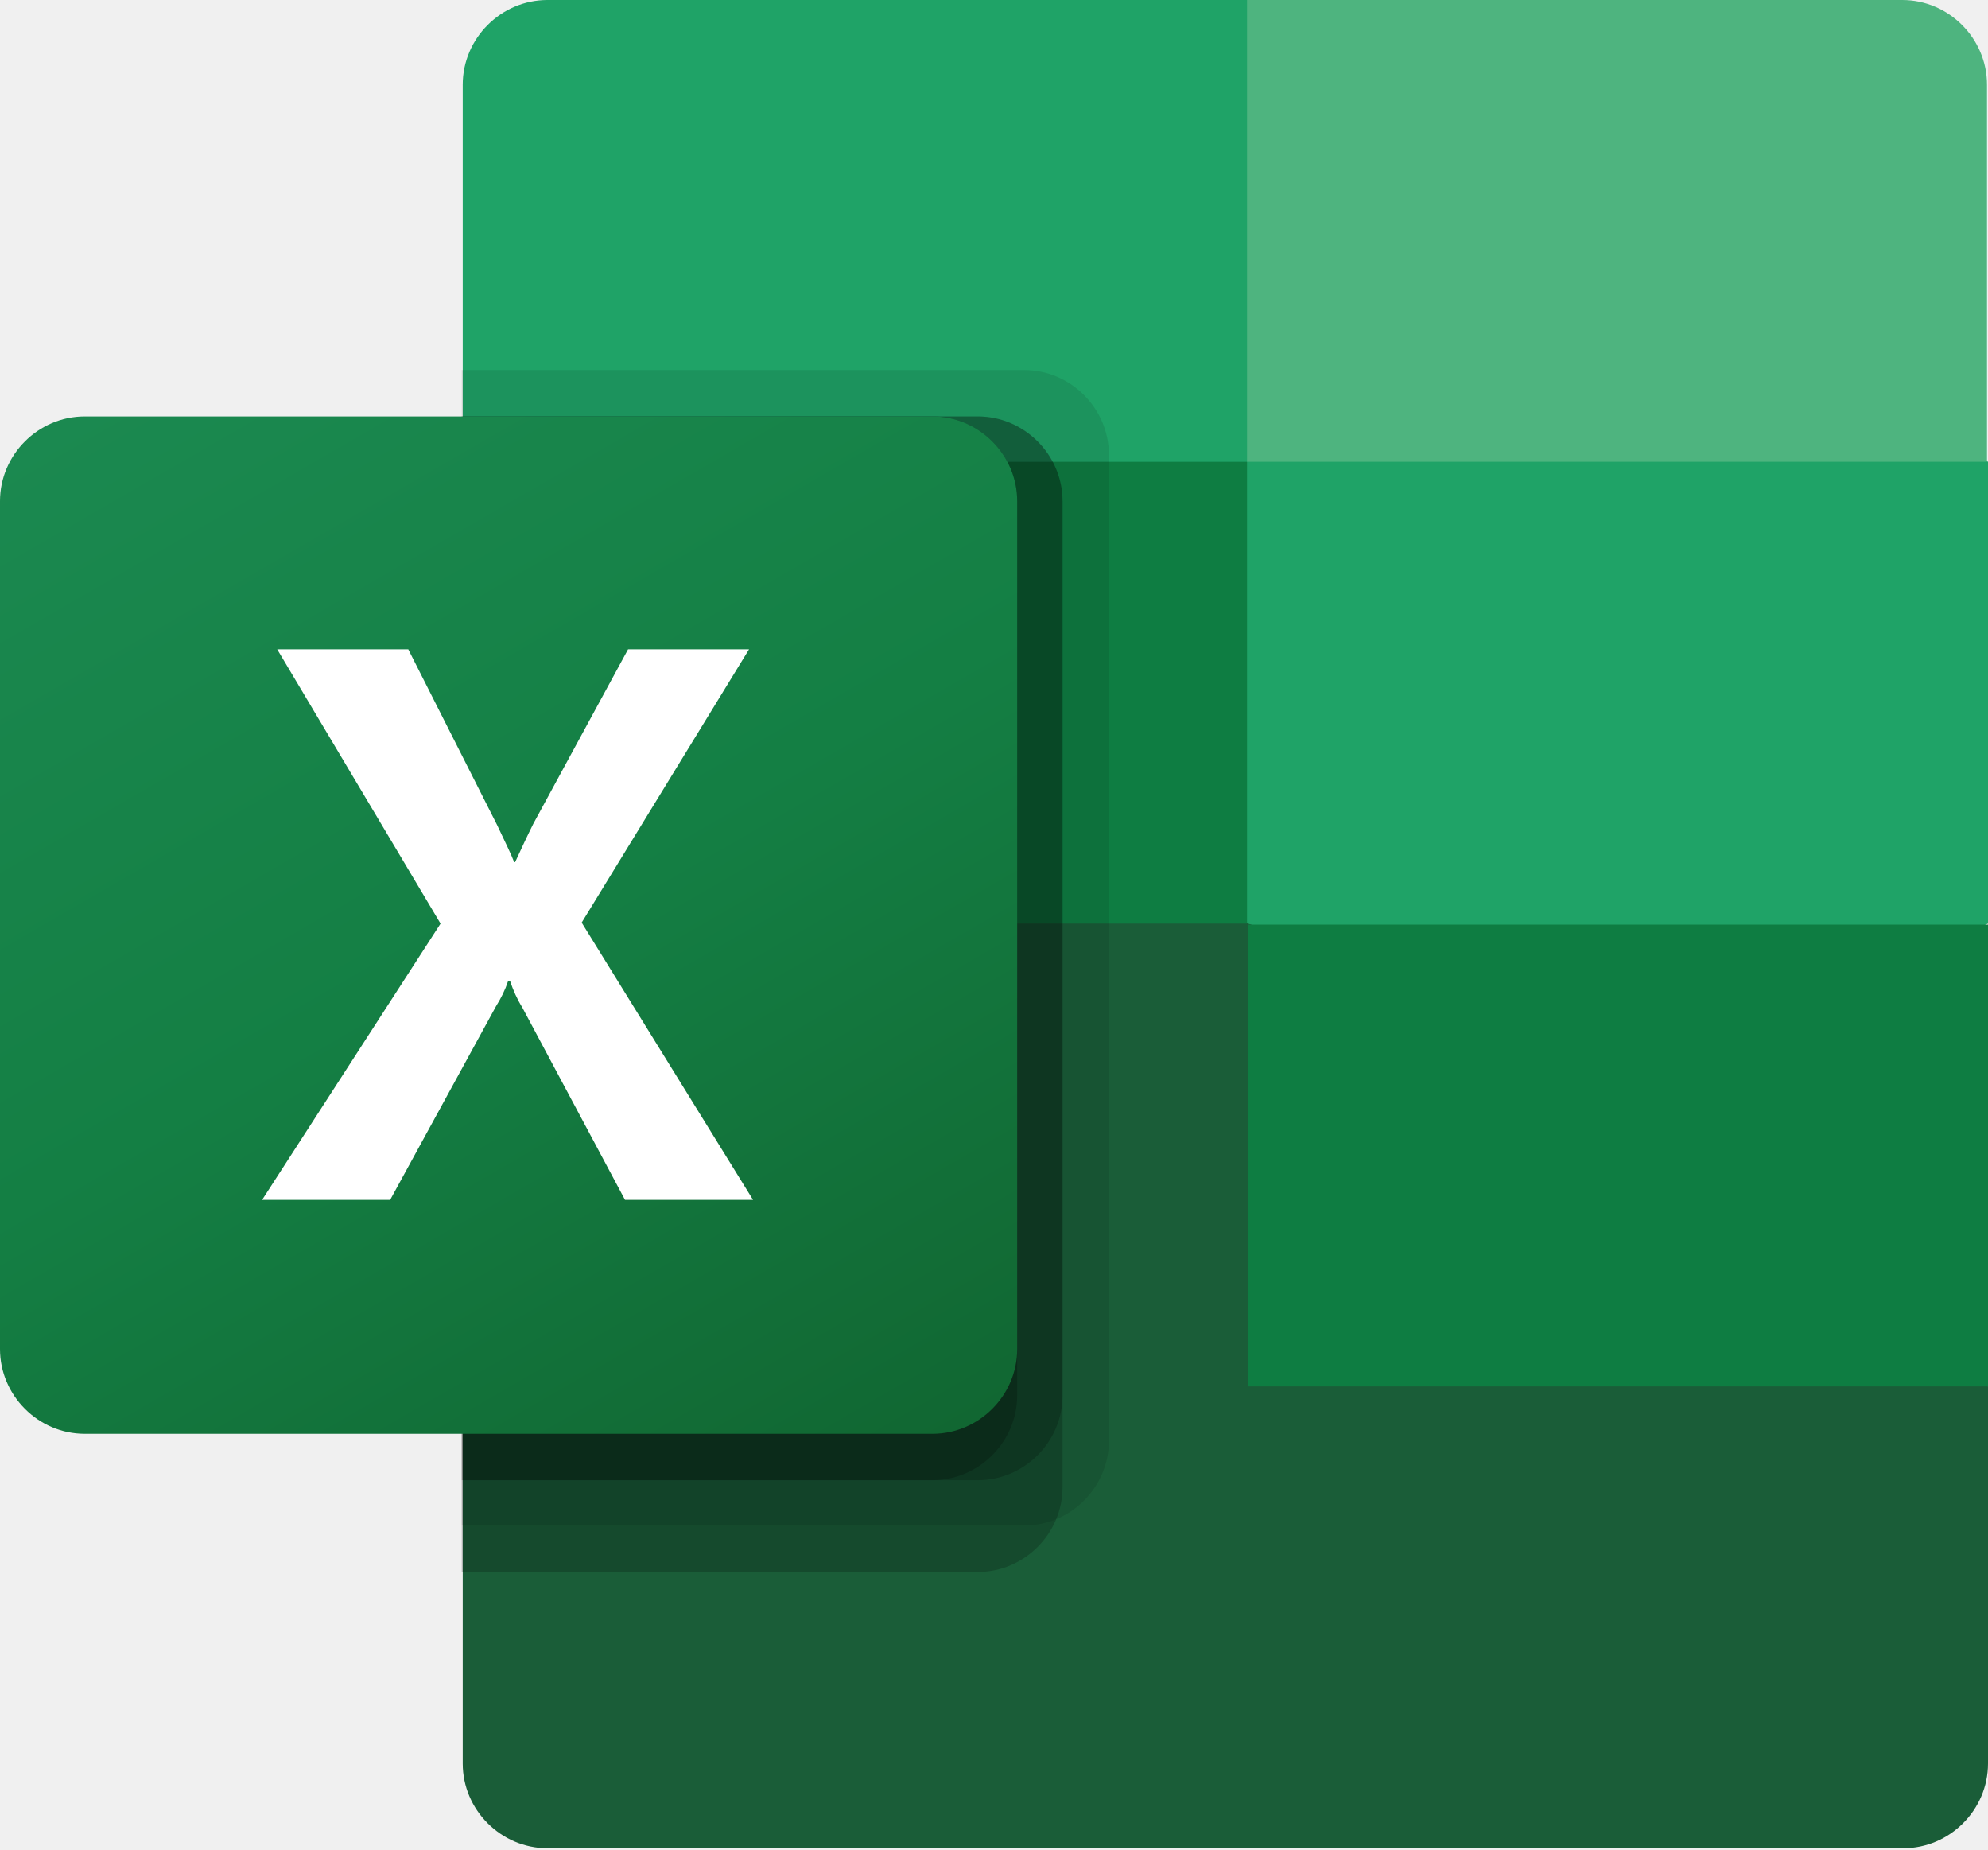
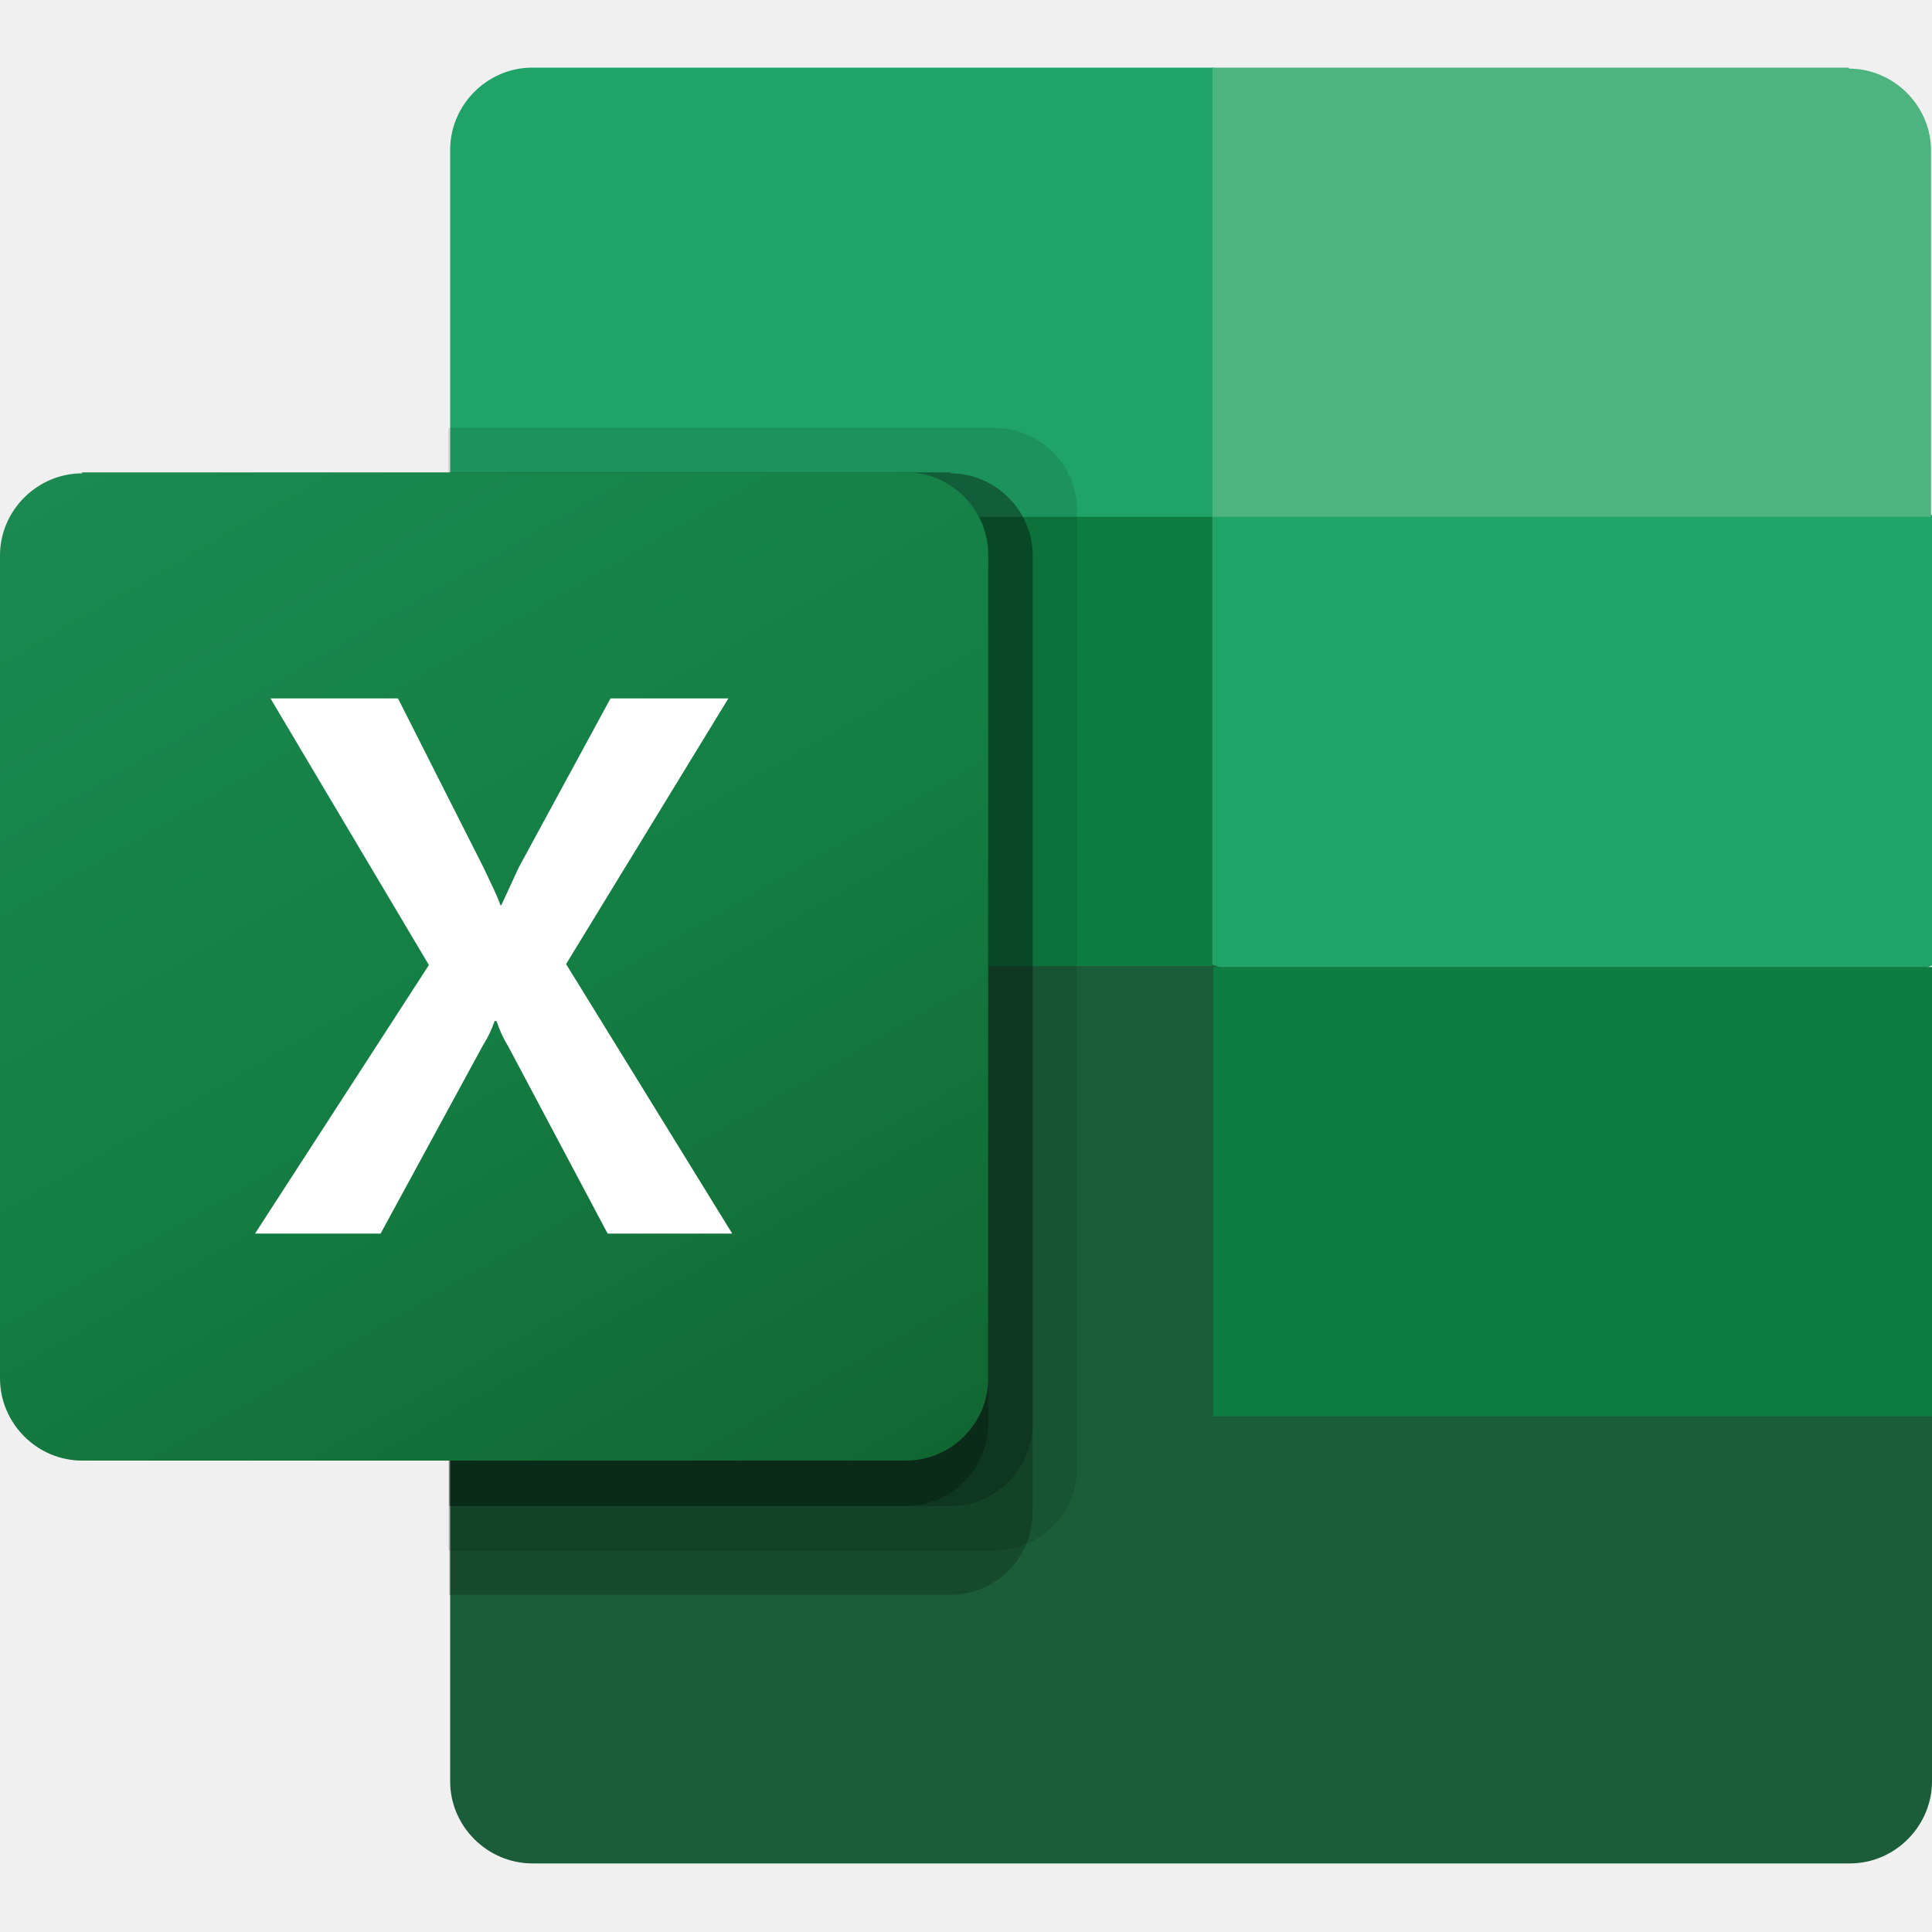
- <svg xmlns="http://www.w3.org/2000/svg" id="Capa_2" viewBox="0 0 19.72 18.34">
+ <svg xmlns="http://www.w3.org/2000/svg" id="Capa_1" viewBox="0 0 20 20">
  <defs>
-     <style>.cls-1{fill:#fff;}.cls-2{fill:#0e7d42;}.cls-3{fill:#1a5d38;}.cls-4{fill:#1fa367;}.cls-5{fill:#4eb47f;}.cls-6{fill:url(#Degradado_sin_nombre_22);}.cls-7{opacity:.1;}.cls-7,.cls-8{fill:#010101;isolation:isolate;}.cls-8{opacity:.2;}</style>
-     <linearGradient id="Degradado_sin_nombre_22" x1="1.75" y1="-1286.64" x2="8.33" y2="-1275.24" gradientTransform="translate(0 1290.11)" gradientUnits="userSpaceOnUse">
+     <style>.cls-1{fill:url(#Degradado_sin_nombre_12);}.cls-1,.cls-2,.cls-3,.cls-4,.cls-5,.cls-6,.cls-7,.cls-8{stroke-width:0px;}.cls-2{opacity:.2;}.cls-2,.cls-8{fill:#010101;isolation:isolate;}.cls-3{fill:#0e7d42;}.cls-4{fill:#4eb47f;}.cls-5{fill:#fff;}.cls-6{fill:#1a5d38;}.cls-7{fill:#1fa367;}.cls-8{opacity:.1;}</style>
+     <linearGradient id="Degradado_sin_nombre_12" x1="1.78" y1="1047.88" x2="8.45" y2="1036.32" gradientTransform="translate(0 1052.11) scale(1 -1)" gradientUnits="userSpaceOnUse">
      <stop offset="0" stop-color="#1b8950" />
      <stop offset=".5" stop-color="#147f44" />
      <stop offset="1" stop-color="#116732" />
    </linearGradient>
  </defs>
  <g id="Capa_1-2">
-     <path class="cls-3" d="m12.38,8.71l-7.79-1.38v10.16c0,.46.38.84.84.84h13.45c.46,0,.84-.38.84-.84h0v-3.74l-7.34-5.04Z" />
-     <path class="cls-4" d="m12.38,0h-6.95c-.46,0-.84.38-.84.84h0v3.74l7.79,4.58,4.13,1.38,3.21-1.38v-4.58L12.38,0Z" />
-     <path class="cls-2" d="m4.58,4.58h7.79v4.58h-7.79v-4.58Z" />
-     <path class="cls-7" d="m10.16,3.67h-5.58v11.46h5.58c.46,0,.84-.38.84-.84V4.51c0-.46-.38-.84-.84-.84Z" />
-     <path class="cls-8" d="m9.7,4.13h-5.12v11.46h5.12c.46,0,.84-.38.84-.84V4.97c0-.46-.38-.84-.84-.84Z" />
-     <path class="cls-8" d="m9.7,4.13h-5.12v10.55h5.12c.46,0,.84-.38.84-.84V4.97c0-.46-.38-.84-.84-.84Z" />
-     <path class="cls-8" d="m9.25,4.13h-4.66v10.55h4.66c.46,0,.84-.38.84-.84V4.97c0-.46-.38-.84-.84-.84Z" />
-     <path class="cls-6" d="m.84,4.13h8.41c.46,0,.84.38.84.84v8.41c0,.46-.38.84-.84.84H.84c-.46,0-.84-.38-.84-.84V4.97c0-.46.38-.84.84-.84Z" />
-     <path class="cls-1" d="m2.6,11.9l1.77-2.74-1.62-2.72h1.3l.88,1.74c.08.17.14.29.17.37h.01c.06-.13.12-.26.18-.38l.94-1.73h1.2l-1.66,2.71,1.7,2.75h-1.27l-1.02-1.91c-.05-.08-.09-.17-.12-.26h-.02c-.03.09-.07.17-.12.25l-1.05,1.92h-1.28Z" />
-     <path class="cls-5" d="m18.87,0h-6.5v4.58h7.34V.84c0-.46-.38-.84-.84-.84h0Z" />
-     <path class="cls-2" d="m12.38,9.17h7.34v4.58h-7.34v-4.58Z" />
+     <path class="cls-6" d="M12.56,9.54l-7.9-1.4v10.3c0,.47.39.85.85.85h13.64c.47,0,.85-.39.85-.85h0v-3.79s-7.44-5.11-7.44-5.11Z" />
+     <path class="cls-7" d="M12.56.7h-7.05c-.47,0-.85.39-.85.85h0v3.79l7.9,4.65,4.19,1.4,3.26-1.4v-4.65L12.56.7Z" />
+     <path class="cls-3" d="M4.65,5.35h7.9v4.65h-7.9v-4.65Z" />
+     <path class="cls-8" d="M10.3,4.43h-5.66v11.62h5.66c.47,0,.85-.39.85-.85V5.28c0-.47-.39-.85-.85-.85Z" />
+     <path class="cls-2" d="M9.84,4.89h-5.19v11.62h5.19c.47,0,.85-.39.85-.85V5.75c0-.47-.39-.85-.85-.85Z" />
+     <path class="cls-2" d="M9.84,4.89h-5.19v10.7h5.19c.47,0,.85-.39.85-.85V5.75c0-.47-.39-.85-.85-.85Z" />
+     <path class="cls-2" d="M9.38,4.89h-4.73v10.7h4.73c.47,0,.85-.39.85-.85V5.75c0-.47-.39-.85-.85-.85Z" />
+     <path class="cls-1" d="M.85,4.89h8.53c.47,0,.85.39.85.85v8.53c0,.47-.39.85-.85.85H.85c-.47,0-.85-.39-.85-.85V5.75c0-.47.39-.85.85-.85Z" />
+     <path class="cls-5" d="M2.64,12.77l1.8-2.78-1.64-2.76h1.32l.89,1.76c.08.17.14.29.17.38h.01c.06-.13.12-.26.18-.39l.95-1.75h1.22l-1.68,2.75,1.72,2.79h-1.29l-1.03-1.94c-.05-.08-.09-.17-.12-.26h-.02c-.03.09-.07.17-.12.25l-1.06,1.95h-1.3.01Z" />
+     <path class="cls-4" d="M19.14.7h-6.59v4.65h7.44V1.56c0-.47-.39-.85-.85-.85h0Z" />
+     <path class="cls-3" d="M12.56,10.01h7.44v4.65h-7.44s0-4.65,0-4.65Z" />
  </g>
</svg>
